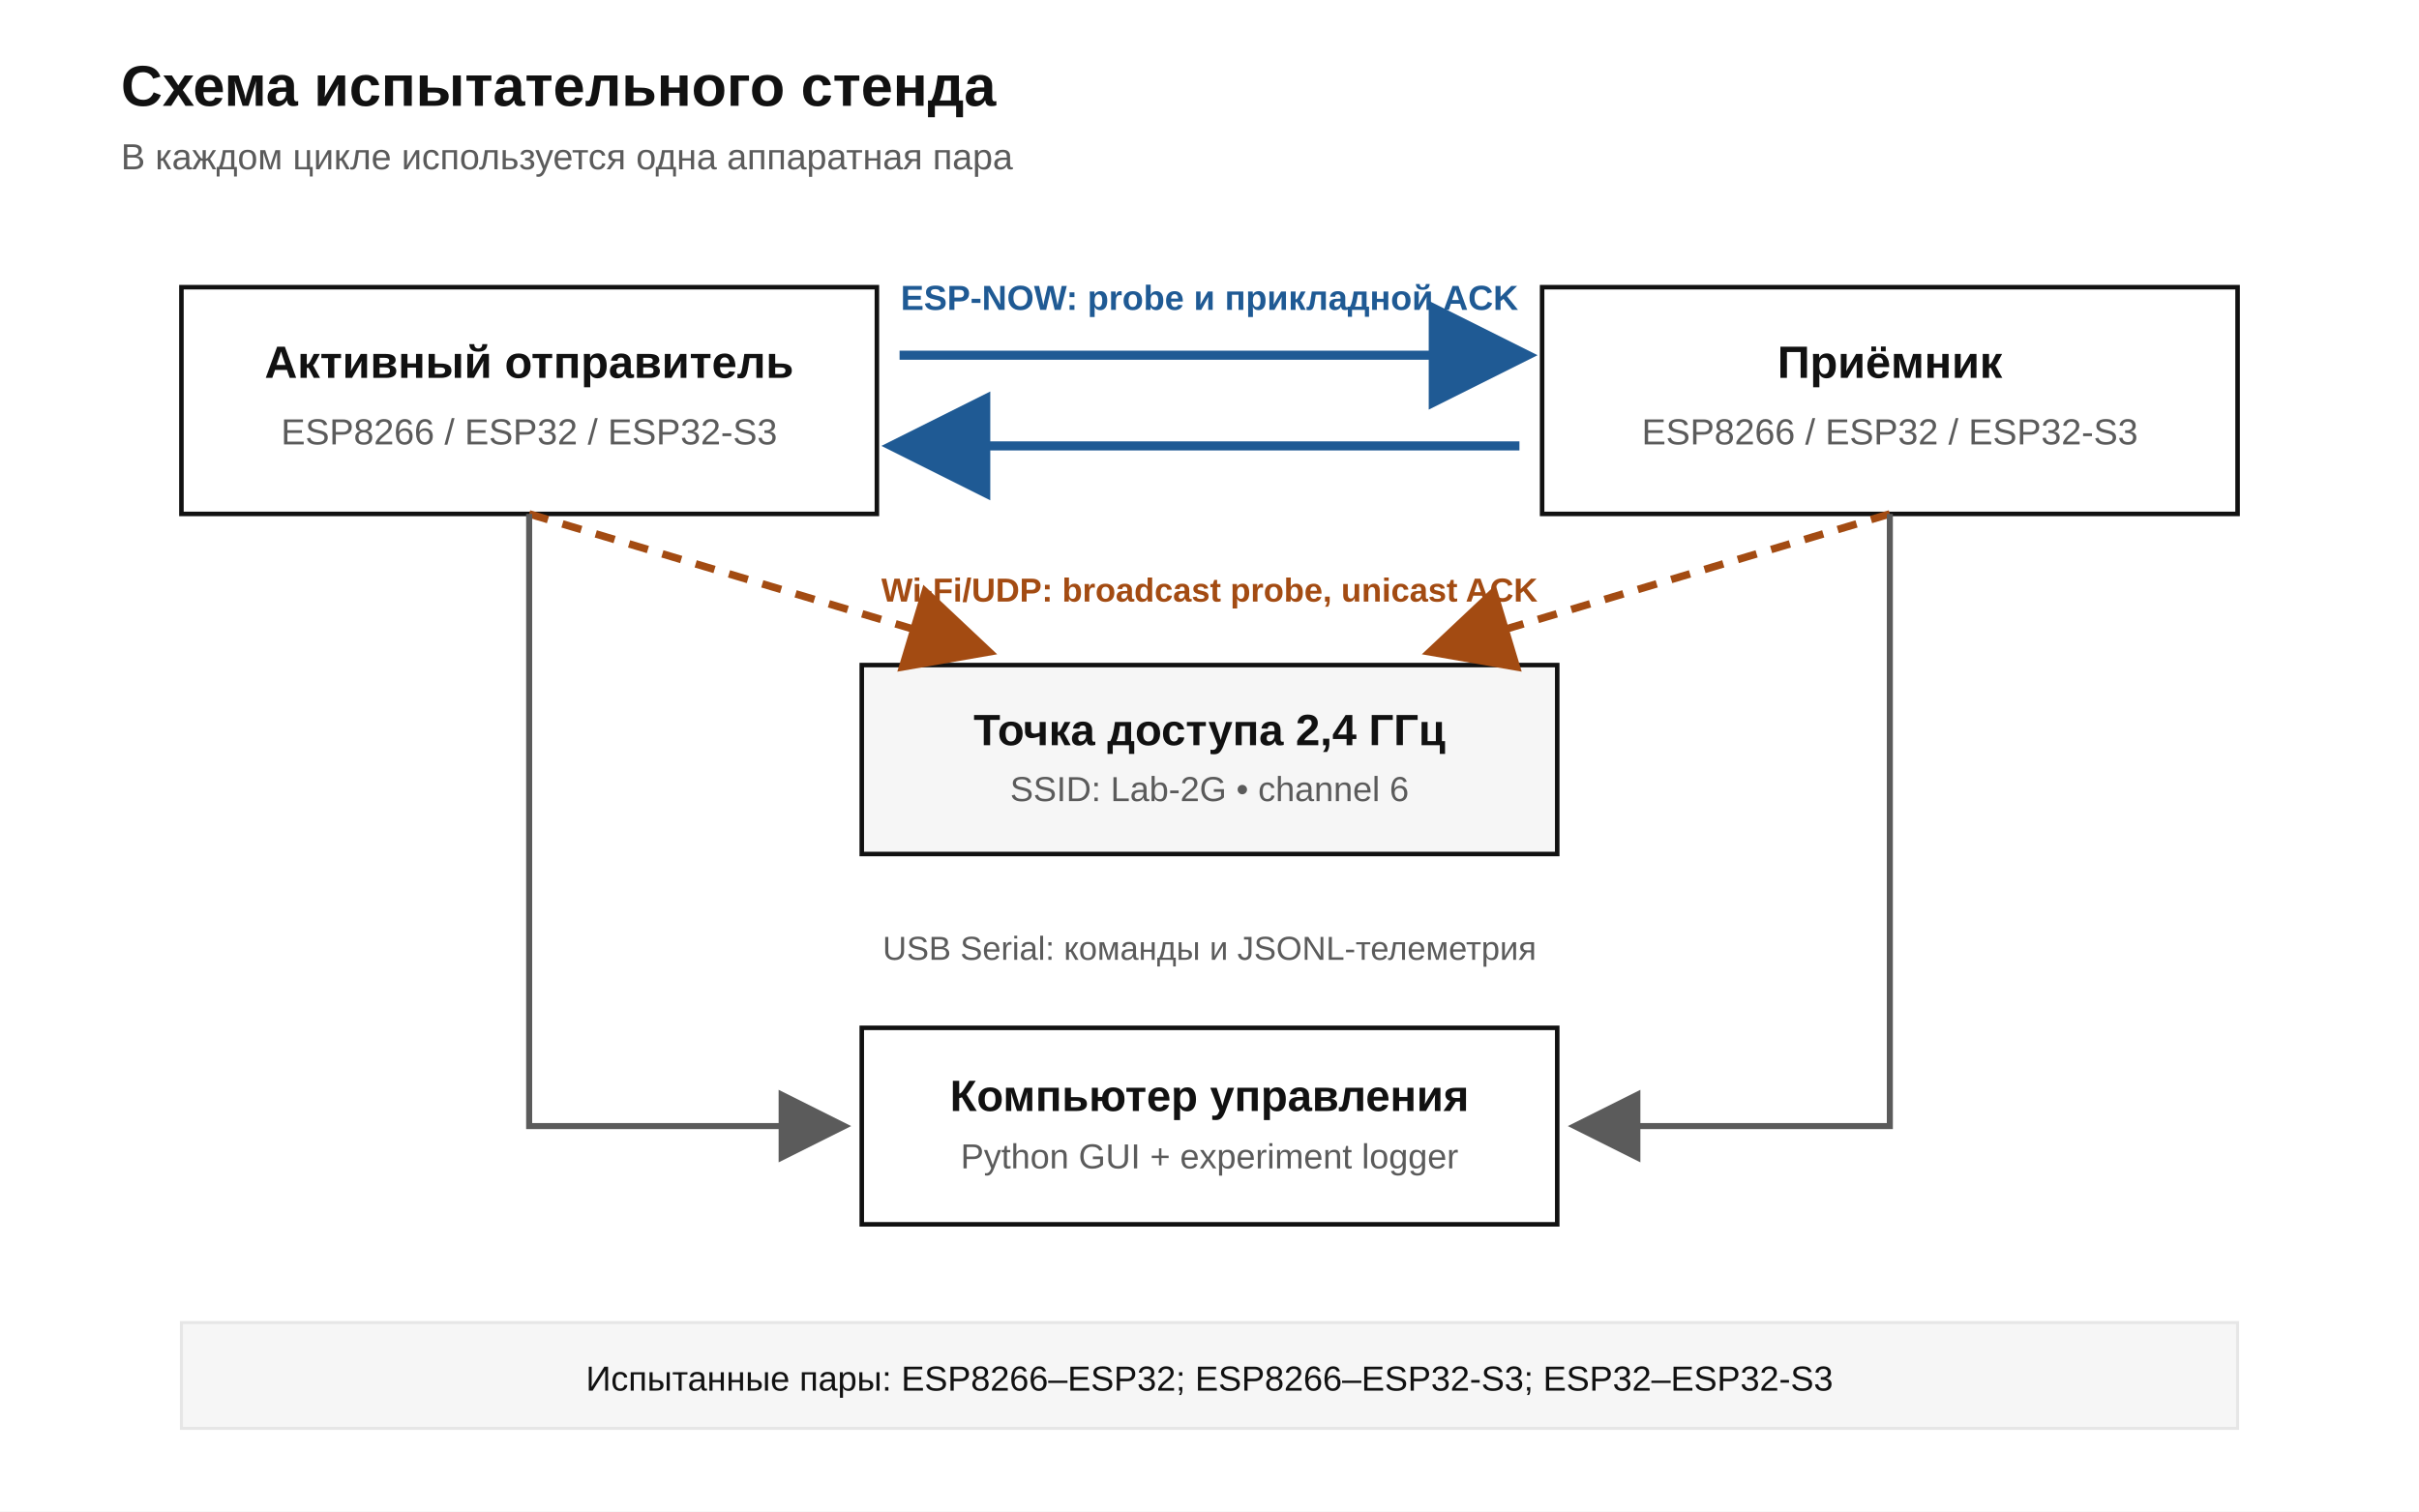
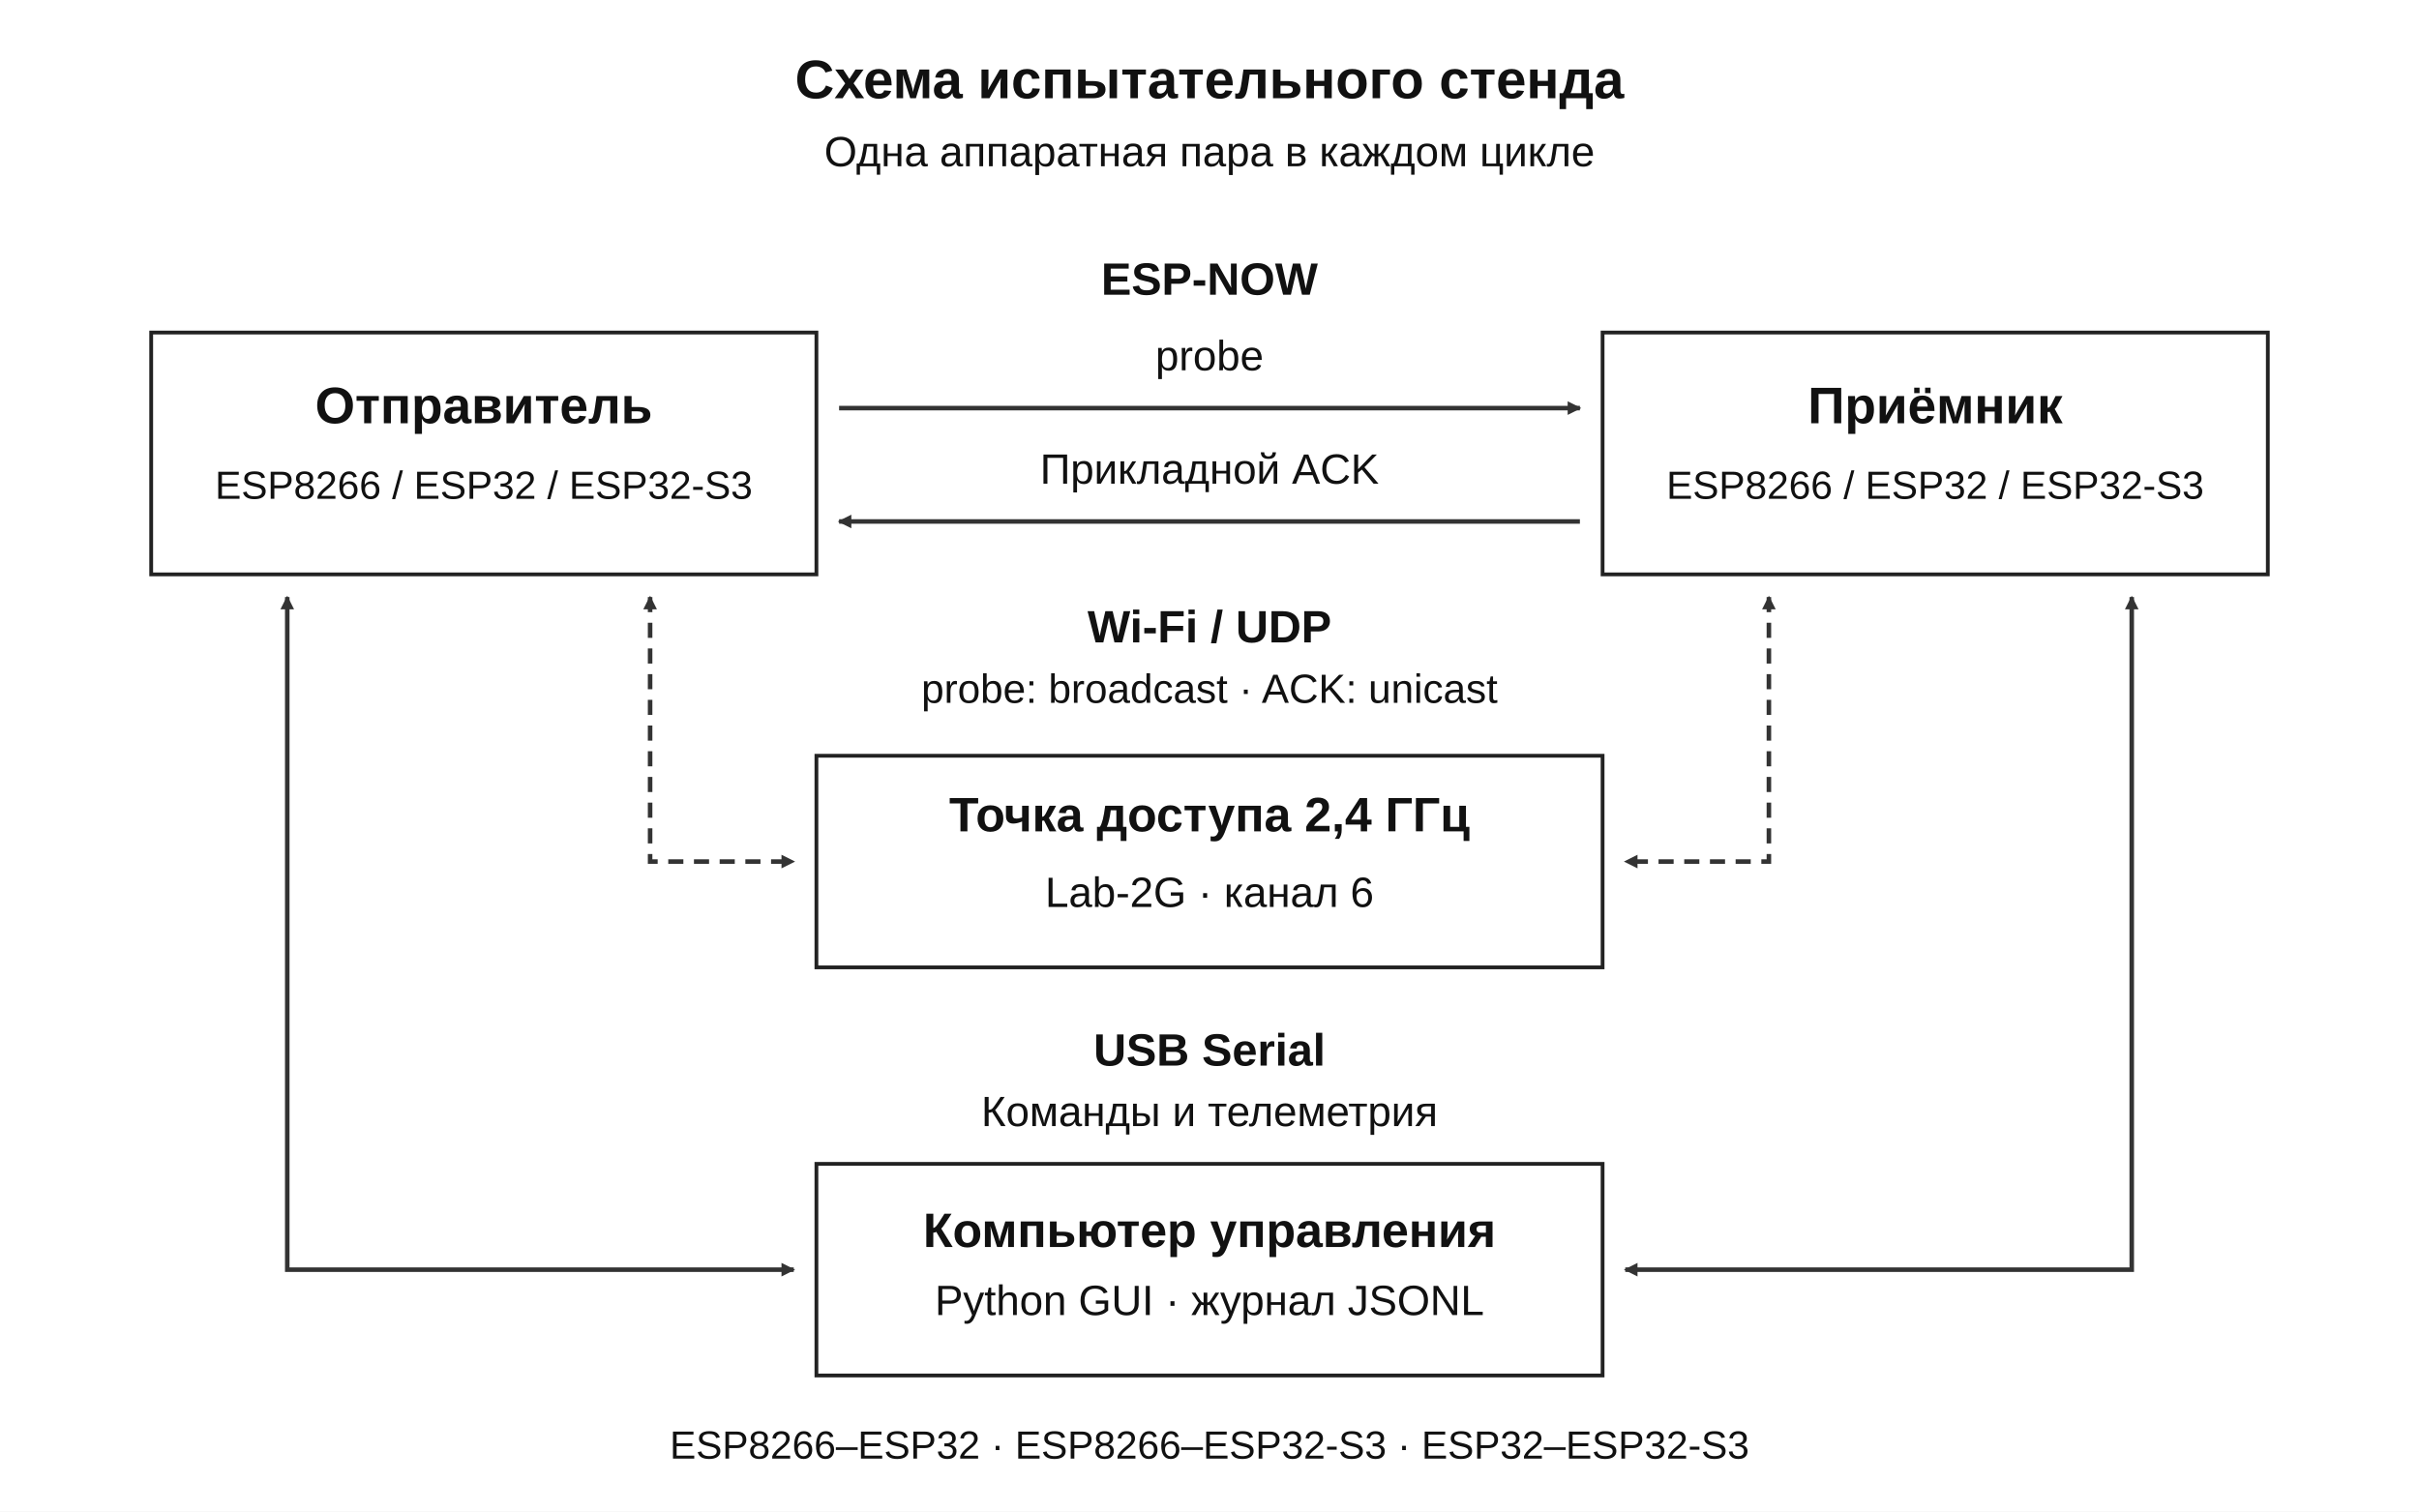
- <svg xmlns="http://www.w3.org/2000/svg" width="1600" height="1000" viewBox="0 0 1600 1000" role="img" aria-labelledby="title desc">
-   <rect width="100%" height="100%" fill="#ffffff" />
+ <svg xmlns="http://www.w3.org/2000/svg" width="1600" height="1000" viewBox="0 0 1600 1000">
+   <rect width="1600" height="1000" fill="white" />
  <defs>
-     <marker id="arrow-primary" markerWidth="12" markerHeight="12" refX="10" refY="6" orient="auto" markerUnits="strokeWidth">
-       <path d="M0,0 L12,6 L0,12 z" fill="#1f5a94" />
-     </marker>
-     <marker id="arrow-reserve" markerWidth="12" markerHeight="12" refX="10" refY="6" orient="auto" markerUnits="strokeWidth">
-       <path d="M0,0 L12,6 L0,12 z" fill="#a34b12" />
-     </marker>
-     <marker id="arrow-gray" markerWidth="12" markerHeight="12" refX="10" refY="6" orient="auto" markerUnits="strokeWidth">
-       <path d="M0,0 L12,6 L0,12 z" fill="#5b5b5b" />
+     <marker id="arrow" viewBox="0 0 10 10" refX="9" refY="5" markerWidth="9" markerHeight="9" markerUnits="userSpaceOnUse" orient="auto-start-reverse">
+       <path d="M0 0 L10 5 L0 10 Z" fill="#333" />
    </marker>
  </defs>
-   <text x="80" y="70" font-family="Arial, Helvetica, sans-serif" font-size="38" font-weight="700" text-anchor="start" fill="#111111">Схема испытательного стенда</text>
-   <text x="80" y="112" font-family="Arial, Helvetica, sans-serif" font-size="24" font-weight="400" text-anchor="start" fill="#5b5b5b">В каждом цикле используется одна аппаратная пара</text>
-   <rect x="120" y="190" width="460" height="150" fill="#fff" stroke="#111111" stroke-width="3" />
-   <rect x="1020" y="190" width="460" height="150" fill="#fff" stroke="#111111" stroke-width="3" />
-   <text x="350" y="250" font-family="Arial, Helvetica, sans-serif" font-size="30" font-weight="700" text-anchor="middle" fill="#111111">Активный отправитель</text>
-   <text x="350" y="294" font-family="Arial, Helvetica, sans-serif" font-size="24" font-weight="400" text-anchor="middle" fill="#5b5b5b">ESP8266 / ESP32 / ESP32-S3</text>
-   <text x="1250" y="250" font-family="Arial, Helvetica, sans-serif" font-size="30" font-weight="700" text-anchor="middle" fill="#111111">Приёмник</text>
-   <text x="1250" y="294" font-family="Arial, Helvetica, sans-serif" font-size="24" font-weight="400" text-anchor="middle" fill="#5b5b5b">ESP8266 / ESP32 / ESP32-S3</text>
-   <line x1="595" y1="235" x2="1005" y2="235" stroke="#1f5a94" stroke-width="6" marker-end="url(#arrow-primary)" />
-   <line x1="1005" y1="295" x2="595" y2="295" stroke="#1f5a94" stroke-width="6" marker-end="url(#arrow-primary)" />
-   <text x="800" y="205" font-family="Arial, Helvetica, sans-serif" font-size="23" font-weight="700" text-anchor="middle" fill="#1f5a94">ESP-NOW: probe и прикладной ACK</text>
-   <rect x="570" y="440" width="460" height="125" fill="#f6f6f6" stroke="#111111" stroke-width="3" />
-   <text x="800" y="493" font-family="Arial, Helvetica, sans-serif" font-size="29" font-weight="700" text-anchor="middle" fill="#111111">Точка доступа 2,4 ГГц</text>
-   <text x="800" y="530" font-family="Arial, Helvetica, sans-serif" font-size="23" font-weight="400" text-anchor="middle" fill="#5b5b5b">SSID: Lab-2G   •   channel 6</text>
-   <path d="M350 340 L650 430" fill="none" stroke="#a34b12" stroke-width="5" stroke-dasharray="13 10" marker-end="url(#arrow-reserve)" />
-   <path d="M1250 340 L950 430" fill="none" stroke="#a34b12" stroke-width="5" stroke-dasharray="13 10" marker-end="url(#arrow-reserve)" />
-   <text x="800" y="398" font-family="Arial, Helvetica, sans-serif" font-size="22" font-weight="700" text-anchor="middle" fill="#a34b12">Wi-Fi/UDP: broadcast probe, unicast ACK</text>
-   <rect x="570" y="680" width="460" height="130" fill="#fff" stroke="#111111" stroke-width="3" />
-   <text x="800" y="735" font-family="Arial, Helvetica, sans-serif" font-size="29" font-weight="700" text-anchor="middle" fill="#111111">Компьютер управления</text>
-   <text x="800" y="773" font-family="Arial, Helvetica, sans-serif" font-size="23" font-weight="400" text-anchor="middle" fill="#5b5b5b">Python GUI + experiment logger</text>
-   <path d="M350 340 L350 745 L555 745" fill="none" stroke="#5b5b5b" stroke-width="4" marker-end="url(#arrow-gray)" />
-   <path d="M1250 340 L1250 745 L1045 745" fill="none" stroke="#5b5b5b" stroke-width="4" marker-end="url(#arrow-gray)" />
-   <text x="800" y="635" font-family="Arial, Helvetica, sans-serif" font-size="22" font-weight="400" text-anchor="middle" fill="#5b5b5b">USB Serial: команды и JSONL-телеметрия</text>
-   <rect x="120" y="875" width="1360" height="70" fill="#f6f6f6" stroke="#e6e6e6" stroke-width="2" />
-   <text x="800" y="920" font-family="Arial, Helvetica, sans-serif" font-size="23" font-weight="400" text-anchor="middle" fill="#111111">Испытанные пары: ESP8266–ESP32; ESP8266–ESP32-S3; ESP32–ESP32-S3</text>
+   <text x="800" y="65" text-anchor="middle" font-family="Arial, sans-serif" font-size="36" font-weight="700" fill="#111">Схема испытательного стенда</text>
+   <text x="800" y="110" text-anchor="middle" font-family="Arial, sans-serif" font-size="28" font-weight="400" fill="#111">Одна аппаратная пара в каждом цикле</text>
+   <rect x="100" y="220" width="440" height="160" fill="white" stroke="#222" stroke-width="2.5" />
+   <rect x="1060" y="220" width="440" height="160" fill="white" stroke="#222" stroke-width="2.5" />
+   <text x="320" y="280" text-anchor="middle" font-family="Arial, sans-serif" font-size="34" font-weight="700" fill="#111">Отправитель</text>
+   <text x="1280" y="280" text-anchor="middle" font-family="Arial, sans-serif" font-size="34" font-weight="700" fill="#111">Приёмник</text>
+   <text x="320" y="330" text-anchor="middle" font-family="Arial, sans-serif" font-size="26" font-weight="400" fill="#111">ESP8266 / ESP32 / ESP32-S3</text>
+   <text x="1280" y="330" text-anchor="middle" font-family="Arial, sans-serif" font-size="26" font-weight="400" fill="#111">ESP8266 / ESP32 / ESP32-S3</text>
+   <text x="800" y="195" text-anchor="middle" font-family="Arial, sans-serif" font-size="30" font-weight="700" fill="#111">ESP-NOW</text>
+   <text x="800" y="245" text-anchor="middle" font-family="Arial, sans-serif" font-size="28" font-weight="400" fill="#111">probe</text>
+   <path d="M555 270 H1045" fill="none" stroke="#333" stroke-width="3" marker-end="url(#arrow)" />
+   <path d="M1045 345 H555" fill="none" stroke="#333" stroke-width="3" marker-end="url(#arrow)" />
+   <text x="800" y="320" text-anchor="middle" font-family="Arial, sans-serif" font-size="28" font-weight="400" fill="#111">Прикладной ACK</text>
+   <rect x="540" y="500" width="520" height="140" fill="white" stroke="#222" stroke-width="2.5" />
+   <text x="800" y="550" text-anchor="middle" font-family="Arial, sans-serif" font-size="32" font-weight="700" fill="#111">Точка доступа 2,4 ГГц</text>
+   <text x="800" y="600" text-anchor="middle" font-family="Arial, sans-serif" font-size="28" font-weight="400" fill="#111">Lab-2G · канал 6</text>
+   <path d="M430 395 V570 H525" fill="none" stroke="#333" stroke-width="3" stroke-dasharray="10 7" marker-end="url(#arrow)" marker-start="url(#arrow)" />
+   <path d="M1170 395 V570 H1075" fill="none" stroke="#333" stroke-width="3" stroke-dasharray="10 7" marker-end="url(#arrow)" marker-start="url(#arrow)" />
+   <text x="800" y="425" text-anchor="middle" font-family="Arial, sans-serif" font-size="30" font-weight="700" fill="#111">Wi-Fi / UDP</text>
+   <text x="800" y="465" text-anchor="middle" font-family="Arial, sans-serif" font-size="27" font-weight="400" fill="#111">probe: broadcast · ACK: unicast</text>
+   <rect x="540" y="770" width="520" height="140" fill="white" stroke="#222" stroke-width="2.5" />
+   <text x="800" y="825" text-anchor="middle" font-family="Arial, sans-serif" font-size="32" font-weight="700" fill="#111">Компьютер управления</text>
+   <text x="800" y="870" text-anchor="middle" font-family="Arial, sans-serif" font-size="28" font-weight="400" fill="#111">Python GUI · журнал JSONL</text>
+   <path d="M190 395 V840 H525" fill="none" stroke="#333" stroke-width="3" marker-end="url(#arrow)" marker-start="url(#arrow)" />
+   <path d="M1410 395 V840 H1075" fill="none" stroke="#333" stroke-width="3" marker-end="url(#arrow)" marker-start="url(#arrow)" />
+   <text x="800" y="705" text-anchor="middle" font-family="Arial, sans-serif" font-size="30" font-weight="700" fill="#111">USB Serial</text>
+   <text x="800" y="745" text-anchor="middle" font-family="Arial, sans-serif" font-size="28" font-weight="400" fill="#111">Команды и телеметрия</text>
+   <text x="800" y="965" text-anchor="middle" font-family="Arial, sans-serif" font-size="26" font-weight="400" fill="#111">ESP8266–ESP32   ·   ESP8266–ESP32-S3   ·   ESP32–ESP32-S3</text>
</svg>
